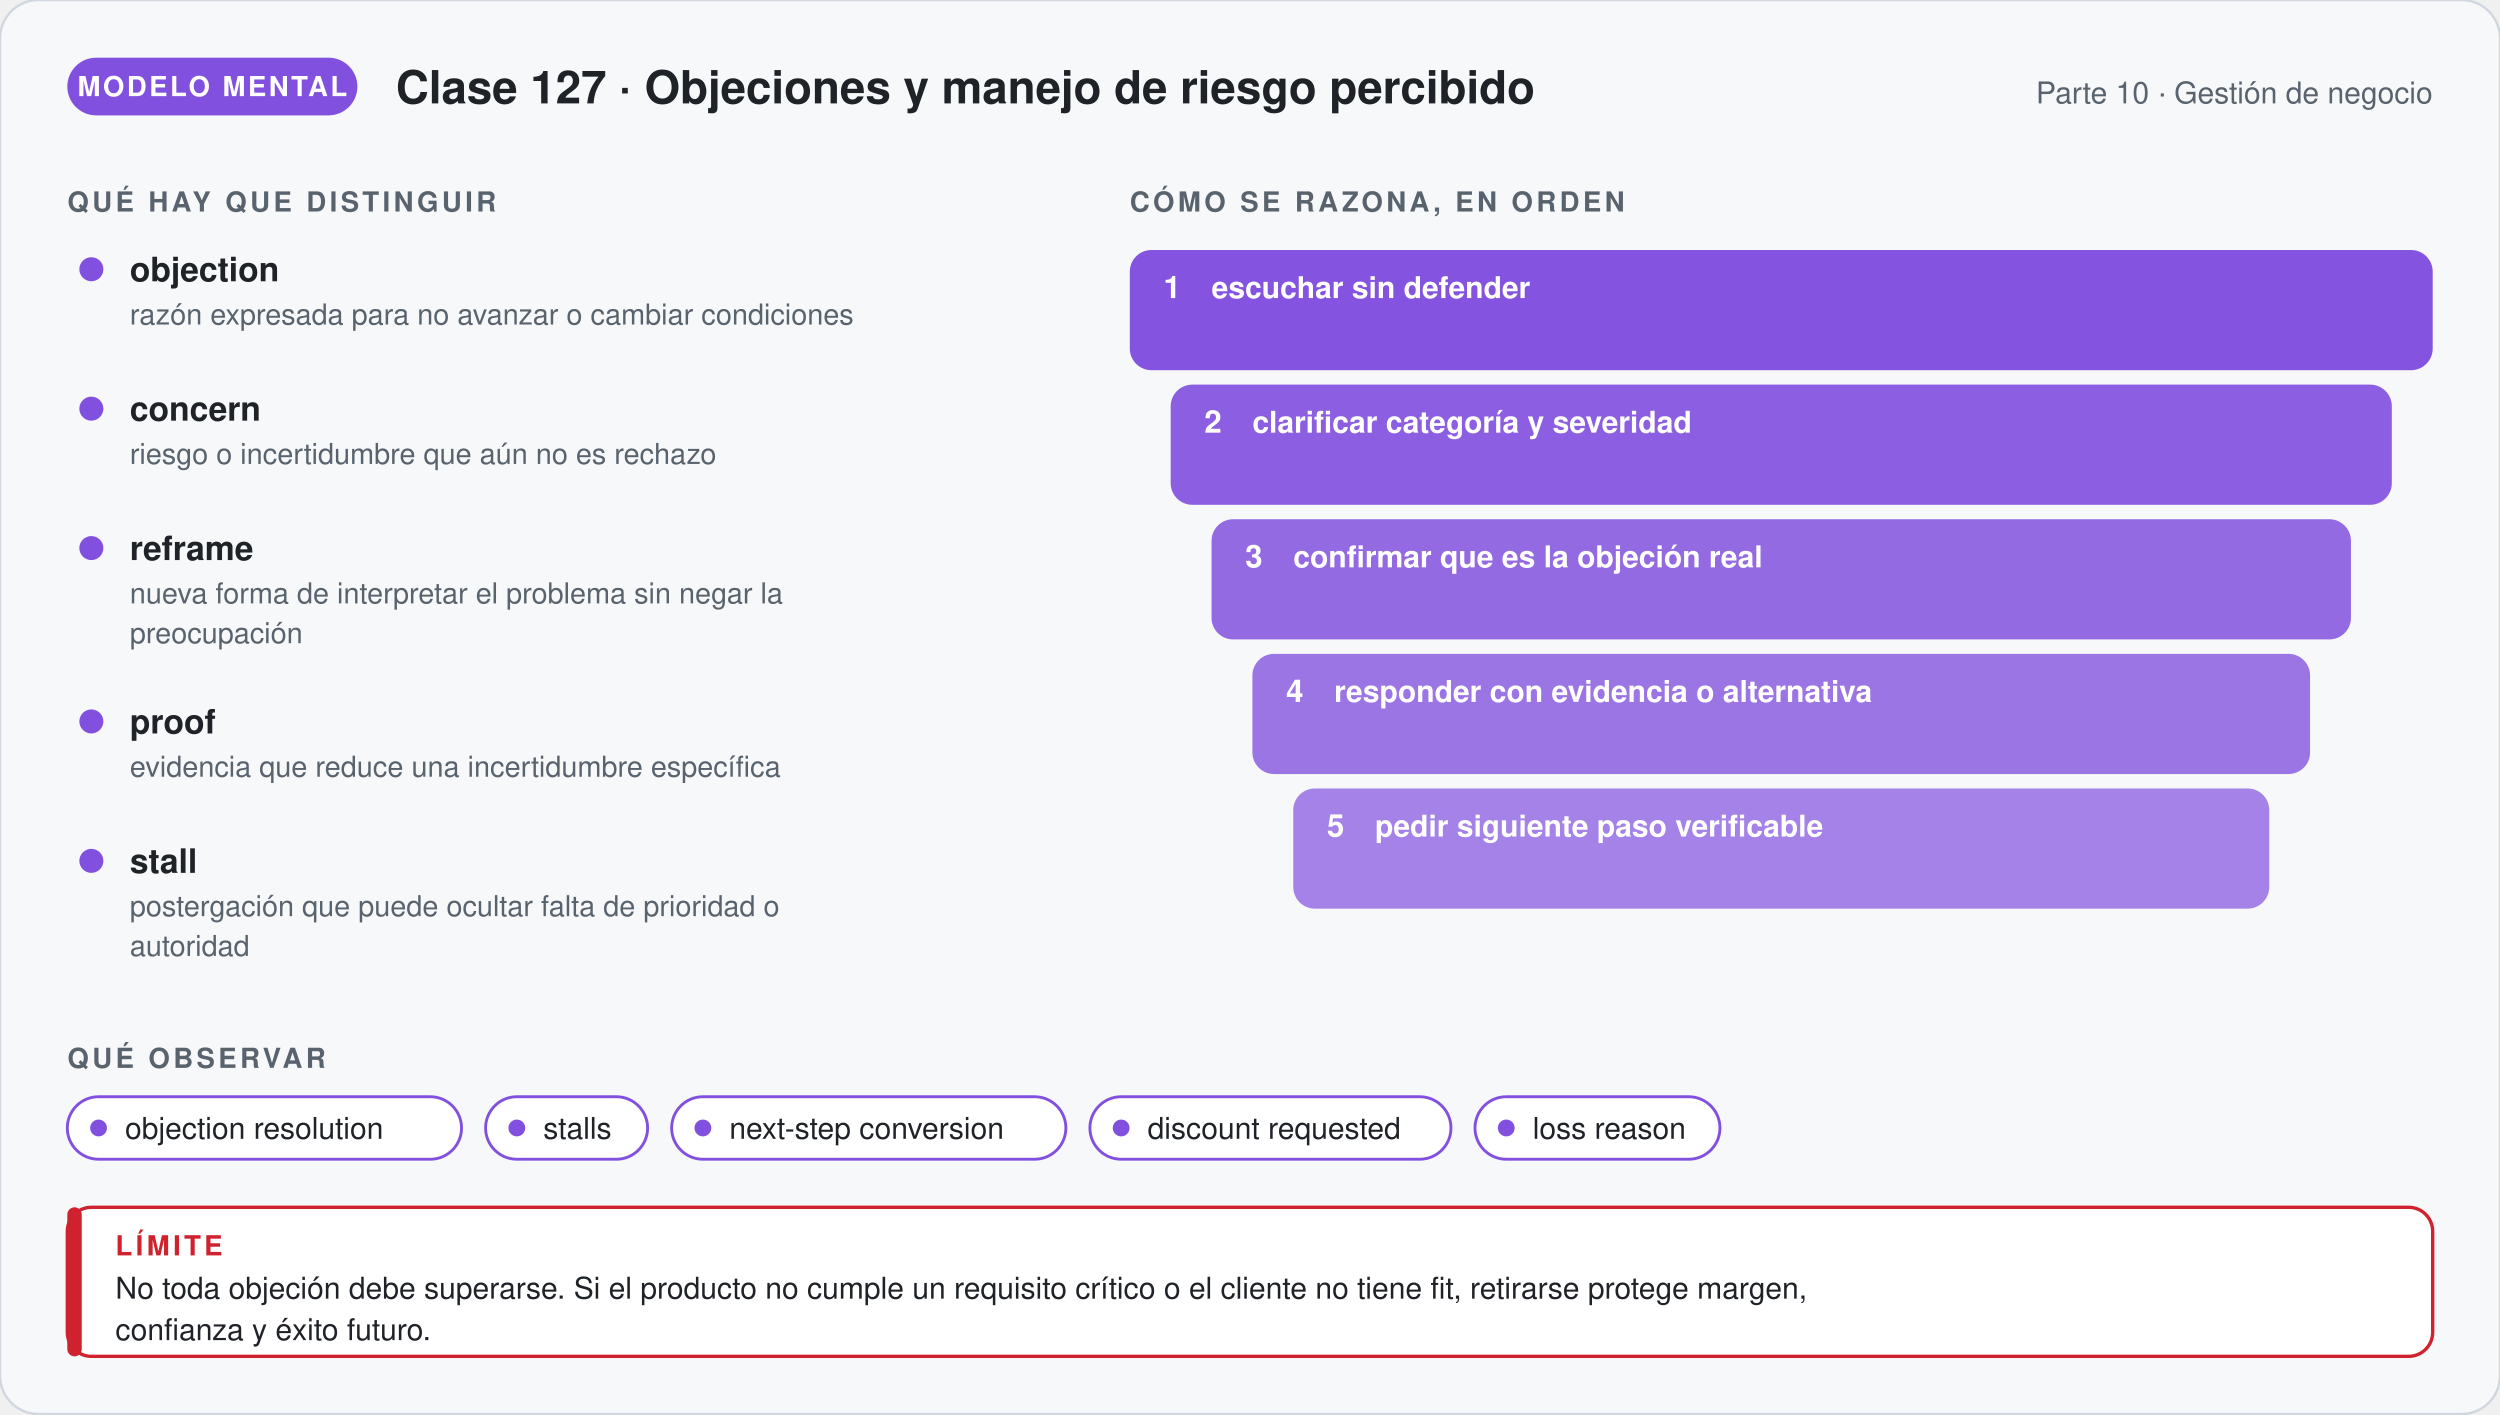
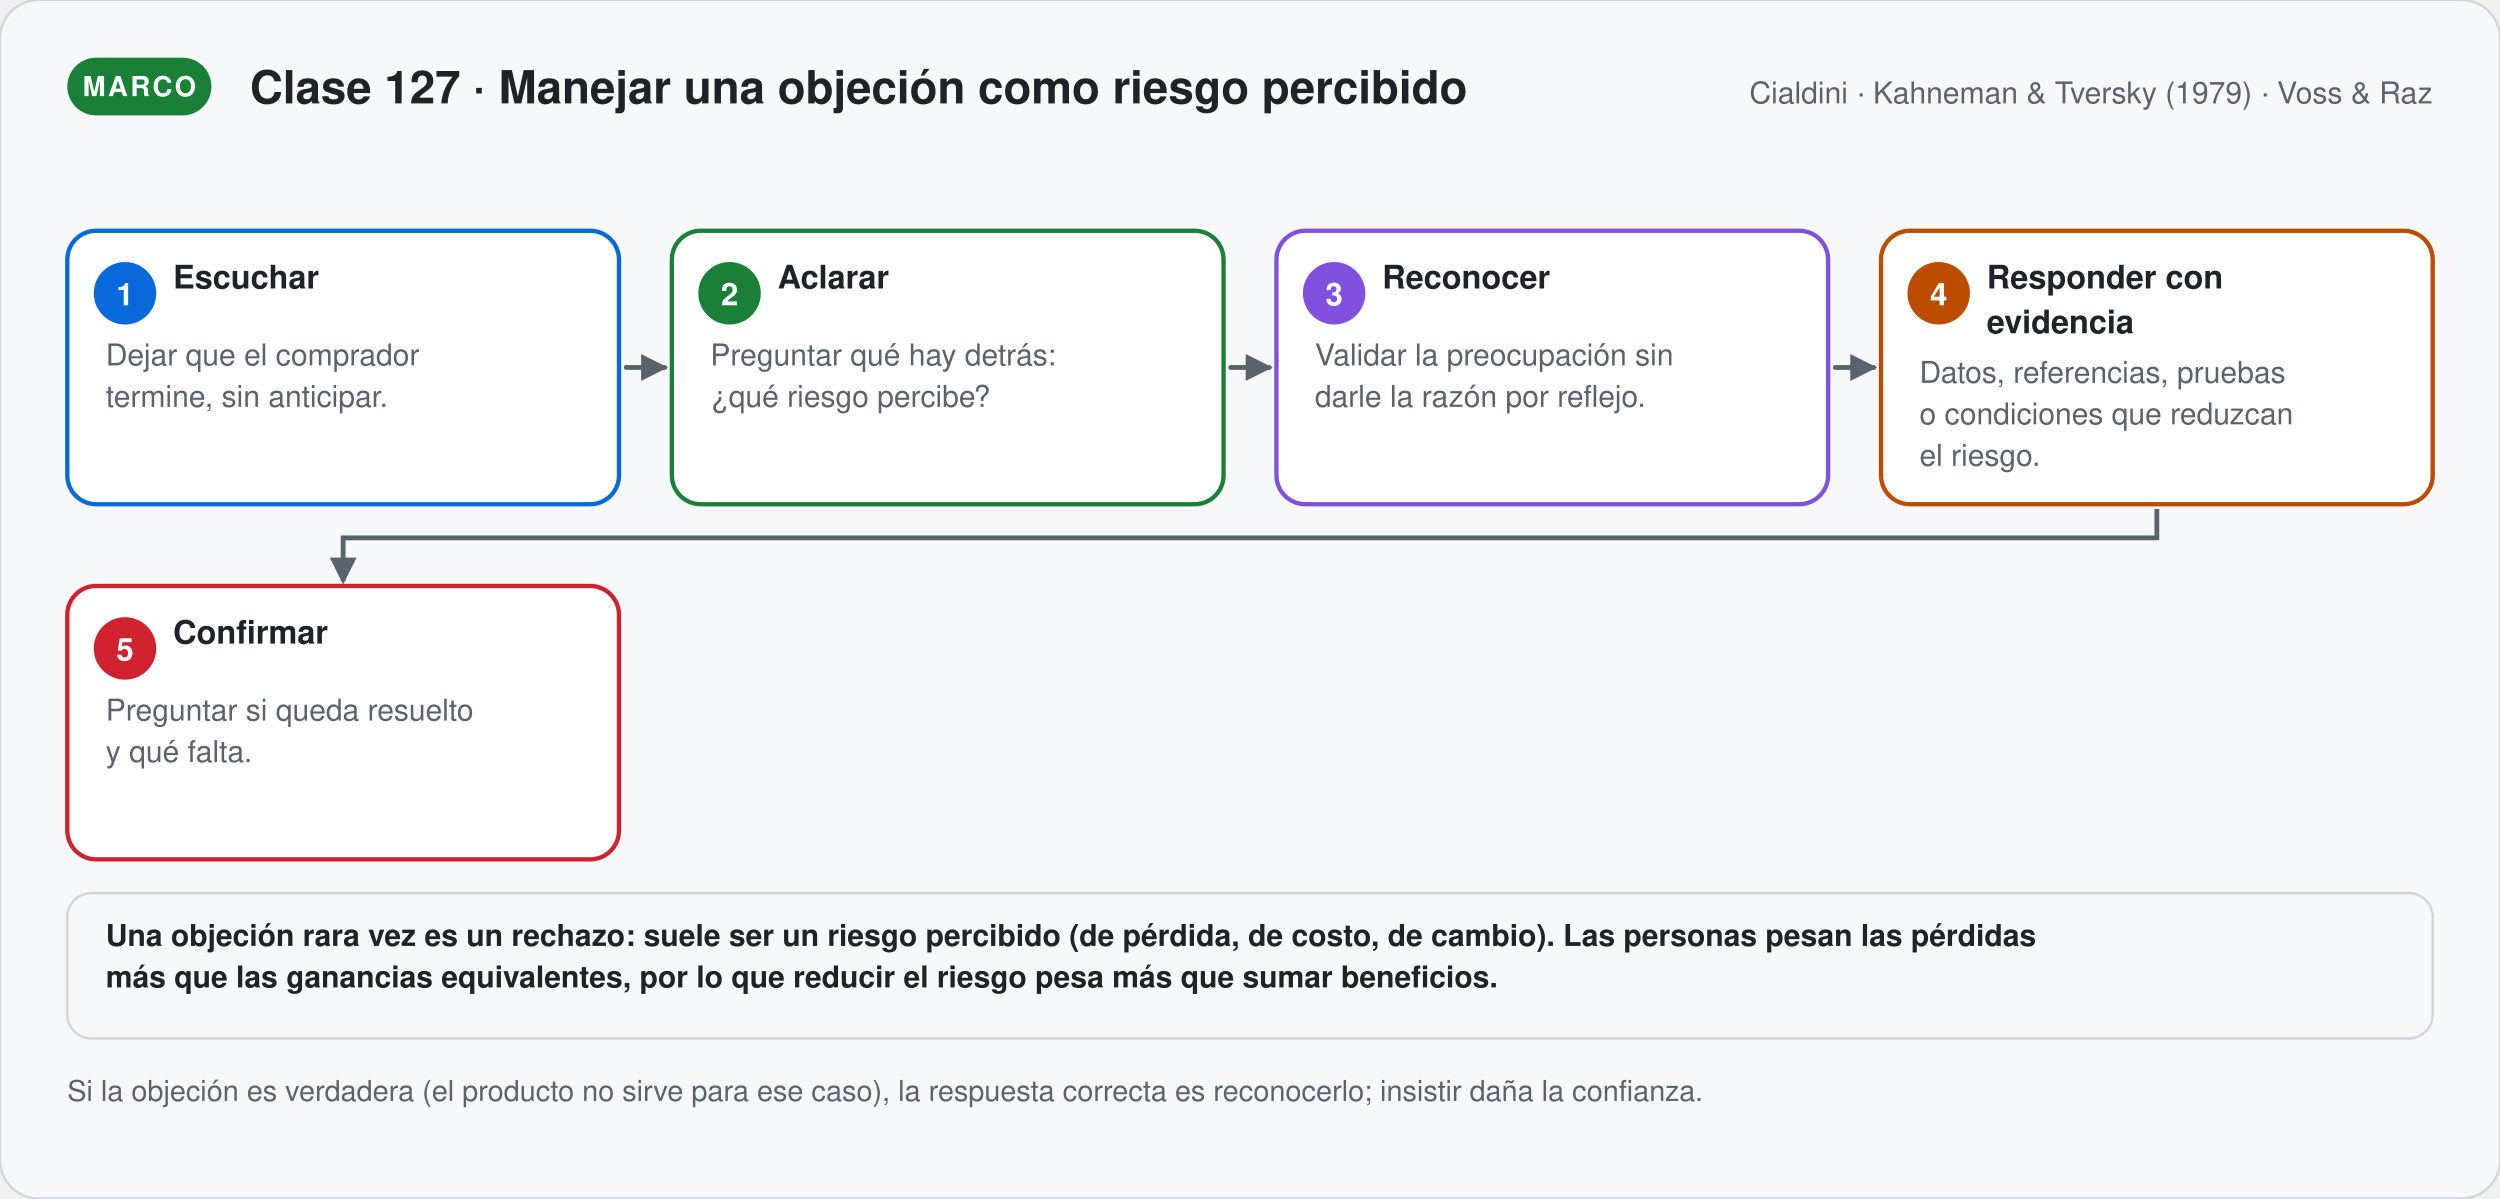
- <svg xmlns="http://www.w3.org/2000/svg" viewBox="0 0 1040 588.24" width="1040" role="img" aria-labelledby="t-g127 d-g127" font-family="'Segoe UI', 'Helvetica Neue', Helvetica, Arial, sans-serif">
+ <svg xmlns="http://www.w3.org/2000/svg" viewBox="0 0 1040 498.56" width="1040" role="img" aria-labelledby="t-s127 d-s127" font-family="'Segoe UI', 'Helvetica Neue', Helvetica, Arial, sans-serif">
  <defs>
-     <marker id="p-g127" viewBox="0 0 10 10" refX="8" refY="5" markerWidth="7" markerHeight="7" orient="auto">
+     <marker id="p-s127" viewBox="0 0 10 10" refX="8" refY="5" markerWidth="7" markerHeight="7" orient="auto">
      <path d="M1,1 L9,5 L1,9 Z" fill="#59636e" />
    </marker>
  </defs>
-   <rect width="1040" height="588.24" rx="16" fill="#f6f8fa" stroke="#d0d7de" />
-   <rect x="28" y="24" width="120.67" height="24" rx="12" fill="#8250df" />
-   <text x="88.335" y="40" font-size="11.5" font-weight="700" fill="#ffffff" text-anchor="middle" letter-spacing="1">MODELO MENTAL</text>
-   <text x="164.67" y="43" font-size="19" font-weight="700" fill="#1f2328" text-anchor="start">Clase 127 · Objeciones y manejo de riesgo percibido</text>
-   <text x="1012" y="43" font-size="12.5" font-weight="400" fill="#59636e" text-anchor="end">Parte 10 · Gestión de negocio</text>
-   <text x="28" y="88" font-size="11.5" font-weight="700" fill="#59636e" text-anchor="start" letter-spacing="1.4">QUÉ HAY QUE DISTINGUIR</text>
-   <circle cx="38" cy="112" r="5" fill="#8250df" />
-   <text x="54" y="117" font-size="14" font-weight="700" fill="#1f2328" text-anchor="start">objection</text>
-   <text x="54" y="135" font-size="12" font-weight="400" fill="#59636e" text-anchor="start">razón expresada para no avanzar o cambiar condiciones</text>
-   <circle cx="38" cy="170" r="5" fill="#8250df" />
-   <text x="54" y="175" font-size="14" font-weight="700" fill="#1f2328" text-anchor="start">concern</text>
-   <text x="54" y="193" font-size="12" font-weight="400" fill="#59636e" text-anchor="start">riesgo o incertidumbre que aún no es rechazo</text>
-   <circle cx="38" cy="228" r="5" fill="#8250df" />
-   <text x="54" y="233" font-size="14" font-weight="700" fill="#1f2328" text-anchor="start">reframe</text>
-   <text x="54" y="251" font-size="12" font-weight="400" fill="#59636e" text-anchor="start">nueva forma de interpretar el problema sin negar la</text>
-   <text x="54" y="267.56" font-size="12" font-weight="400" fill="#59636e" text-anchor="start">preocupación</text>
-   <circle cx="38" cy="300.12" r="5" fill="#8250df" />
-   <text x="54" y="305.12" font-size="14" font-weight="700" fill="#1f2328" text-anchor="start">proof</text>
-   <text x="54" y="323.12" font-size="12" font-weight="400" fill="#59636e" text-anchor="start">evidencia que reduce una incertidumbre específica</text>
-   <circle cx="38" cy="358.12" r="5" fill="#8250df" />
-   <text x="54" y="363.12" font-size="14" font-weight="700" fill="#1f2328" text-anchor="start">stall</text>
-   <text x="54" y="381.12" font-size="12" font-weight="400" fill="#59636e" text-anchor="start">postergación que puede ocultar falta de prioridad o</text>
-   <text x="54" y="397.68" font-size="12" font-weight="400" fill="#59636e" text-anchor="start">autoridad</text>
-   <text x="470" y="88" font-size="11.5" font-weight="700" fill="#59636e" text-anchor="start" letter-spacing="1.4">CÓMO SE RAZONA, EN ORDEN</text>
-   <rect x="470" y="104" width="542" height="50" rx="9" fill="#8250df" stroke="#8250df" stroke-width="0" fill-opacity="0.98" />
-   <text x="484" y="124" font-size="13" font-weight="800" fill="#ffffff" text-anchor="start">1</text>
-   <text x="504" y="124" font-size="12.5" font-weight="600" fill="#ffffff" text-anchor="start">escuchar sin defender</text>
-   <rect x="487" y="160" width="508" height="50" rx="9" fill="#8250df" stroke="#8250df" stroke-width="0" fill-opacity="0.91" />
-   <text x="501" y="180" font-size="13" font-weight="800" fill="#ffffff" text-anchor="start">2</text>
-   <text x="521" y="180" font-size="12.5" font-weight="600" fill="#ffffff" text-anchor="start">clarificar categoría y severidad</text>
-   <rect x="504" y="216" width="474" height="50" rx="9" fill="#8250df" stroke="#8250df" stroke-width="0" fill-opacity="0.84" />
-   <text x="518" y="236" font-size="13" font-weight="800" fill="#ffffff" text-anchor="start">3</text>
-   <text x="538" y="236" font-size="12.5" font-weight="600" fill="#ffffff" text-anchor="start">confirmar que es la objeción real</text>
-   <rect x="521" y="272" width="440" height="50" rx="9" fill="#8250df" stroke="#8250df" stroke-width="0" fill-opacity="0.77" />
-   <text x="535" y="292" font-size="13" font-weight="800" fill="#ffffff" text-anchor="start">4</text>
-   <text x="555" y="292" font-size="12.5" font-weight="600" fill="#ffffff" text-anchor="start">responder con evidencia o alternativa</text>
-   <rect x="538" y="328" width="406" height="50" rx="9" fill="#8250df" stroke="#8250df" stroke-width="0" fill-opacity="0.7" />
-   <text x="552" y="348" font-size="13" font-weight="800" fill="#ffffff" text-anchor="start">5</text>
-   <text x="572" y="348" font-size="12.5" font-weight="600" fill="#ffffff" text-anchor="start">pedir siguiente paso verificable</text>
-   <text x="28" y="444.24" font-size="11.5" font-weight="700" fill="#59636e" text-anchor="start" letter-spacing="1.4">QUÉ OBSERVAR</text>
-   <rect x="28" y="456.24" width="164" height="26" rx="13" fill="#ffffff" stroke="#8250df" stroke-width="1.2" />
-   <circle cx="41" cy="469.24" r="3.5" fill="#8250df" />
-   <text x="52" y="473.74" font-size="12.5" font-weight="400" fill="#1f2328" text-anchor="start">objection resolution</text>
-   <rect x="202" y="456.24" width="67.4" height="26" rx="13" fill="#ffffff" stroke="#8250df" stroke-width="1.2" />
-   <circle cx="215" cy="469.24" r="3.5" fill="#8250df" />
-   <text x="226" y="473.74" font-size="12.5" font-weight="400" fill="#1f2328" text-anchor="start">stalls</text>
-   <rect x="279.4" y="456.24" width="164" height="26" rx="13" fill="#ffffff" stroke="#8250df" stroke-width="1.2" />
-   <circle cx="292.4" cy="469.24" r="3.5" fill="#8250df" />
-   <text x="303.4" y="473.74" font-size="12.5" font-weight="400" fill="#1f2328" text-anchor="start">next-step conversion</text>
-   <rect x="453.4" y="456.24" width="150.2" height="26" rx="13" fill="#ffffff" stroke="#8250df" stroke-width="1.2" />
-   <circle cx="466.4" cy="469.24" r="3.5" fill="#8250df" />
-   <text x="477.4" y="473.74" font-size="12.5" font-weight="400" fill="#1f2328" text-anchor="start">discount requested</text>
-   <rect x="613.6" y="456.24" width="101.9" height="26" rx="13" fill="#ffffff" stroke="#8250df" stroke-width="1.2" />
-   <circle cx="626.6" cy="469.24" r="3.5" fill="#8250df" />
-   <text x="637.6" y="473.74" font-size="12.5" font-weight="400" fill="#1f2328" text-anchor="start">loss reason</text>
-   <rect x="28" y="502.24" width="984" height="62" rx="10" fill="#ffffff" stroke="#cf222e" stroke-width="1.4" />
-   <rect x="28" y="502.24" width="6" height="62" rx="3" fill="#cf222e" />
-   <text x="48" y="522.24" font-size="11.5" font-weight="700" fill="#cf222e" text-anchor="start" letter-spacing="1.4">LÍMITE</text>
-   <text x="48" y="540.24" font-size="12.5" font-weight="400" fill="#1f2328" text-anchor="start">No toda objeción debe superarse. Si el producto no cumple un requisito crítico o el cliente no tiene fit, retirarse protege margen,</text>
-   <text x="48" y="557.49" font-size="12.5" font-weight="400" fill="#1f2328" text-anchor="start">confianza y éxito futuro.</text>
+   <rect width="1040" height="498.56" rx="16" fill="#f6f8fa" stroke="#d0d7de" />
+   <rect x="28" y="24" width="59.95" height="24" rx="12" fill="#1a7f37" />
+   <text x="57.975" y="40" font-size="11.5" font-weight="700" fill="#ffffff" text-anchor="middle" letter-spacing="1">MARCO</text>
+   <text x="103.95" y="43" font-size="19" font-weight="700" fill="#1f2328" text-anchor="start">Clase 127 · Manejar una objeción como riesgo percibido</text>
+   <text x="1012" y="43" font-size="12.5" font-weight="400" fill="#59636e" text-anchor="end">Cialdini · Kahneman &amp; Tversky (1979) · Voss &amp; Raz</text>
+   <rect x="28" y="96" width="229.5" height="113.75" rx="12" fill="#ffffff" stroke="#0969da" stroke-width="1.8" />
+   <circle cx="52.0" cy="122.0" r="13" fill="#0969da" />
+   <text x="52" y="127" font-size="13" font-weight="700" fill="#ffffff" text-anchor="middle">1</text>
+   <text x="72" y="120" font-size="13.5" font-weight="700" fill="#1f2328" text-anchor="start">Escuchar</text>
+   <text x="44" y="152" font-size="12.5" font-weight="400" fill="#59636e" text-anchor="start">Dejar que el comprador</text>
+   <text x="44" y="169.25" font-size="12.5" font-weight="400" fill="#59636e" text-anchor="start">termine, sin anticipar.</text>
+   <path d="M260.5,152.875 L276.5,152.875" stroke="#59636e" stroke-width="2" fill="none" stroke-linecap="round" marker-end="url(#p-s127)" />
+   <rect x="279.5" y="96" width="229.5" height="113.75" rx="12" fill="#ffffff" stroke="#1a7f37" stroke-width="1.8" />
+   <circle cx="303.5" cy="122.0" r="13" fill="#1a7f37" />
+   <text x="303.5" y="127" font-size="13" font-weight="700" fill="#ffffff" text-anchor="middle">2</text>
+   <text x="323.5" y="120" font-size="13.5" font-weight="700" fill="#1f2328" text-anchor="start">Aclarar</text>
+   <text x="295.5" y="152" font-size="12.5" font-weight="400" fill="#59636e" text-anchor="start">Preguntar qué hay detrás:</text>
+   <text x="295.5" y="169.25" font-size="12.5" font-weight="400" fill="#59636e" text-anchor="start">¿qué riesgo percibe?</text>
+   <path d="M512,152.875 L528,152.875" stroke="#59636e" stroke-width="2" fill="none" stroke-linecap="round" marker-end="url(#p-s127)" />
+   <rect x="531" y="96" width="229.5" height="113.75" rx="12" fill="#ffffff" stroke="#8250df" stroke-width="1.8" />
+   <circle cx="555.0" cy="122.0" r="13" fill="#8250df" />
+   <text x="555" y="127" font-size="13" font-weight="700" fill="#ffffff" text-anchor="middle">3</text>
+   <text x="575" y="120" font-size="13.5" font-weight="700" fill="#1f2328" text-anchor="start">Reconocer</text>
+   <text x="547" y="152" font-size="12.5" font-weight="400" fill="#59636e" text-anchor="start">Validar la preocupación sin</text>
+   <text x="547" y="169.25" font-size="12.5" font-weight="400" fill="#59636e" text-anchor="start">darle la razón por reflejo.</text>
+   <path d="M763.5,152.875 L779.5,152.875" stroke="#59636e" stroke-width="2" fill="none" stroke-linecap="round" marker-end="url(#p-s127)" />
+   <rect x="782.5" y="96" width="229.5" height="113.75" rx="12" fill="#ffffff" stroke="#bc4c00" stroke-width="1.8" />
+   <circle cx="806.5" cy="122.0" r="13" fill="#bc4c00" />
+   <text x="806.5" y="127" font-size="13" font-weight="700" fill="#ffffff" text-anchor="middle">4</text>
+   <text x="826.5" y="120" font-size="13.5" font-weight="700" fill="#1f2328" text-anchor="start">Responder con</text>
+   <text x="826.5" y="138.63" font-size="13.5" font-weight="700" fill="#1f2328" text-anchor="start">evidencia</text>
+   <text x="798.5" y="159.26" font-size="12.5" font-weight="400" fill="#59636e" text-anchor="start">Datos, referencias, pruebas</text>
+   <text x="798.5" y="176.51" font-size="12.5" font-weight="400" fill="#59636e" text-anchor="start">o condiciones que reduzcan</text>
+   <text x="798.5" y="193.76" font-size="12.5" font-weight="400" fill="#59636e" text-anchor="start">el riesgo.</text>
+   <path d="M897.25,211.75 V223.75 H142.75 V241.75" stroke="#59636e" stroke-width="2" fill="none" marker-end="url(#p-s127)" />
+   <rect x="28" y="243.75" width="229.5" height="113.75" rx="12" fill="#ffffff" stroke="#cf222e" stroke-width="1.8" />
+   <circle cx="52.0" cy="269.75" r="13" fill="#cf222e" />
+   <text x="52" y="274.75" font-size="13" font-weight="700" fill="#ffffff" text-anchor="middle">5</text>
+   <text x="72" y="267.75" font-size="13.5" font-weight="700" fill="#1f2328" text-anchor="start">Confirmar</text>
+   <text x="44" y="299.75" font-size="12.5" font-weight="400" fill="#59636e" text-anchor="start">Preguntar si queda resuelto</text>
+   <text x="44" y="317" font-size="12.5" font-weight="400" fill="#59636e" text-anchor="start">y qué falta.</text>
+   <rect x="28" y="371.5" width="984" height="60.5" rx="10" fill="#f6f8fa" stroke="#d0d7de" stroke-width="1" />
+   <text x="44" y="393.5" font-size="12.5" font-weight="600" fill="#1f2328" text-anchor="start">Una objeción rara vez es un rechazo: suele ser un riesgo percibido (de pérdida, de costo, de cambio). Las personas pesan las pérdidas</text>
+   <text x="44" y="410.75" font-size="12.5" font-weight="600" fill="#1f2328" text-anchor="start">más que las ganancias equivalentes, por lo que reducir el riesgo pesa más que sumar beneficios.</text>
+   <text x="28" y="458" font-size="12" font-weight="400" fill="#59636e" text-anchor="start">Si la objeción es verdadera (el producto no sirve para ese caso), la respuesta correcta es reconocerlo; insistir daña la confianza.</text>
</svg>
